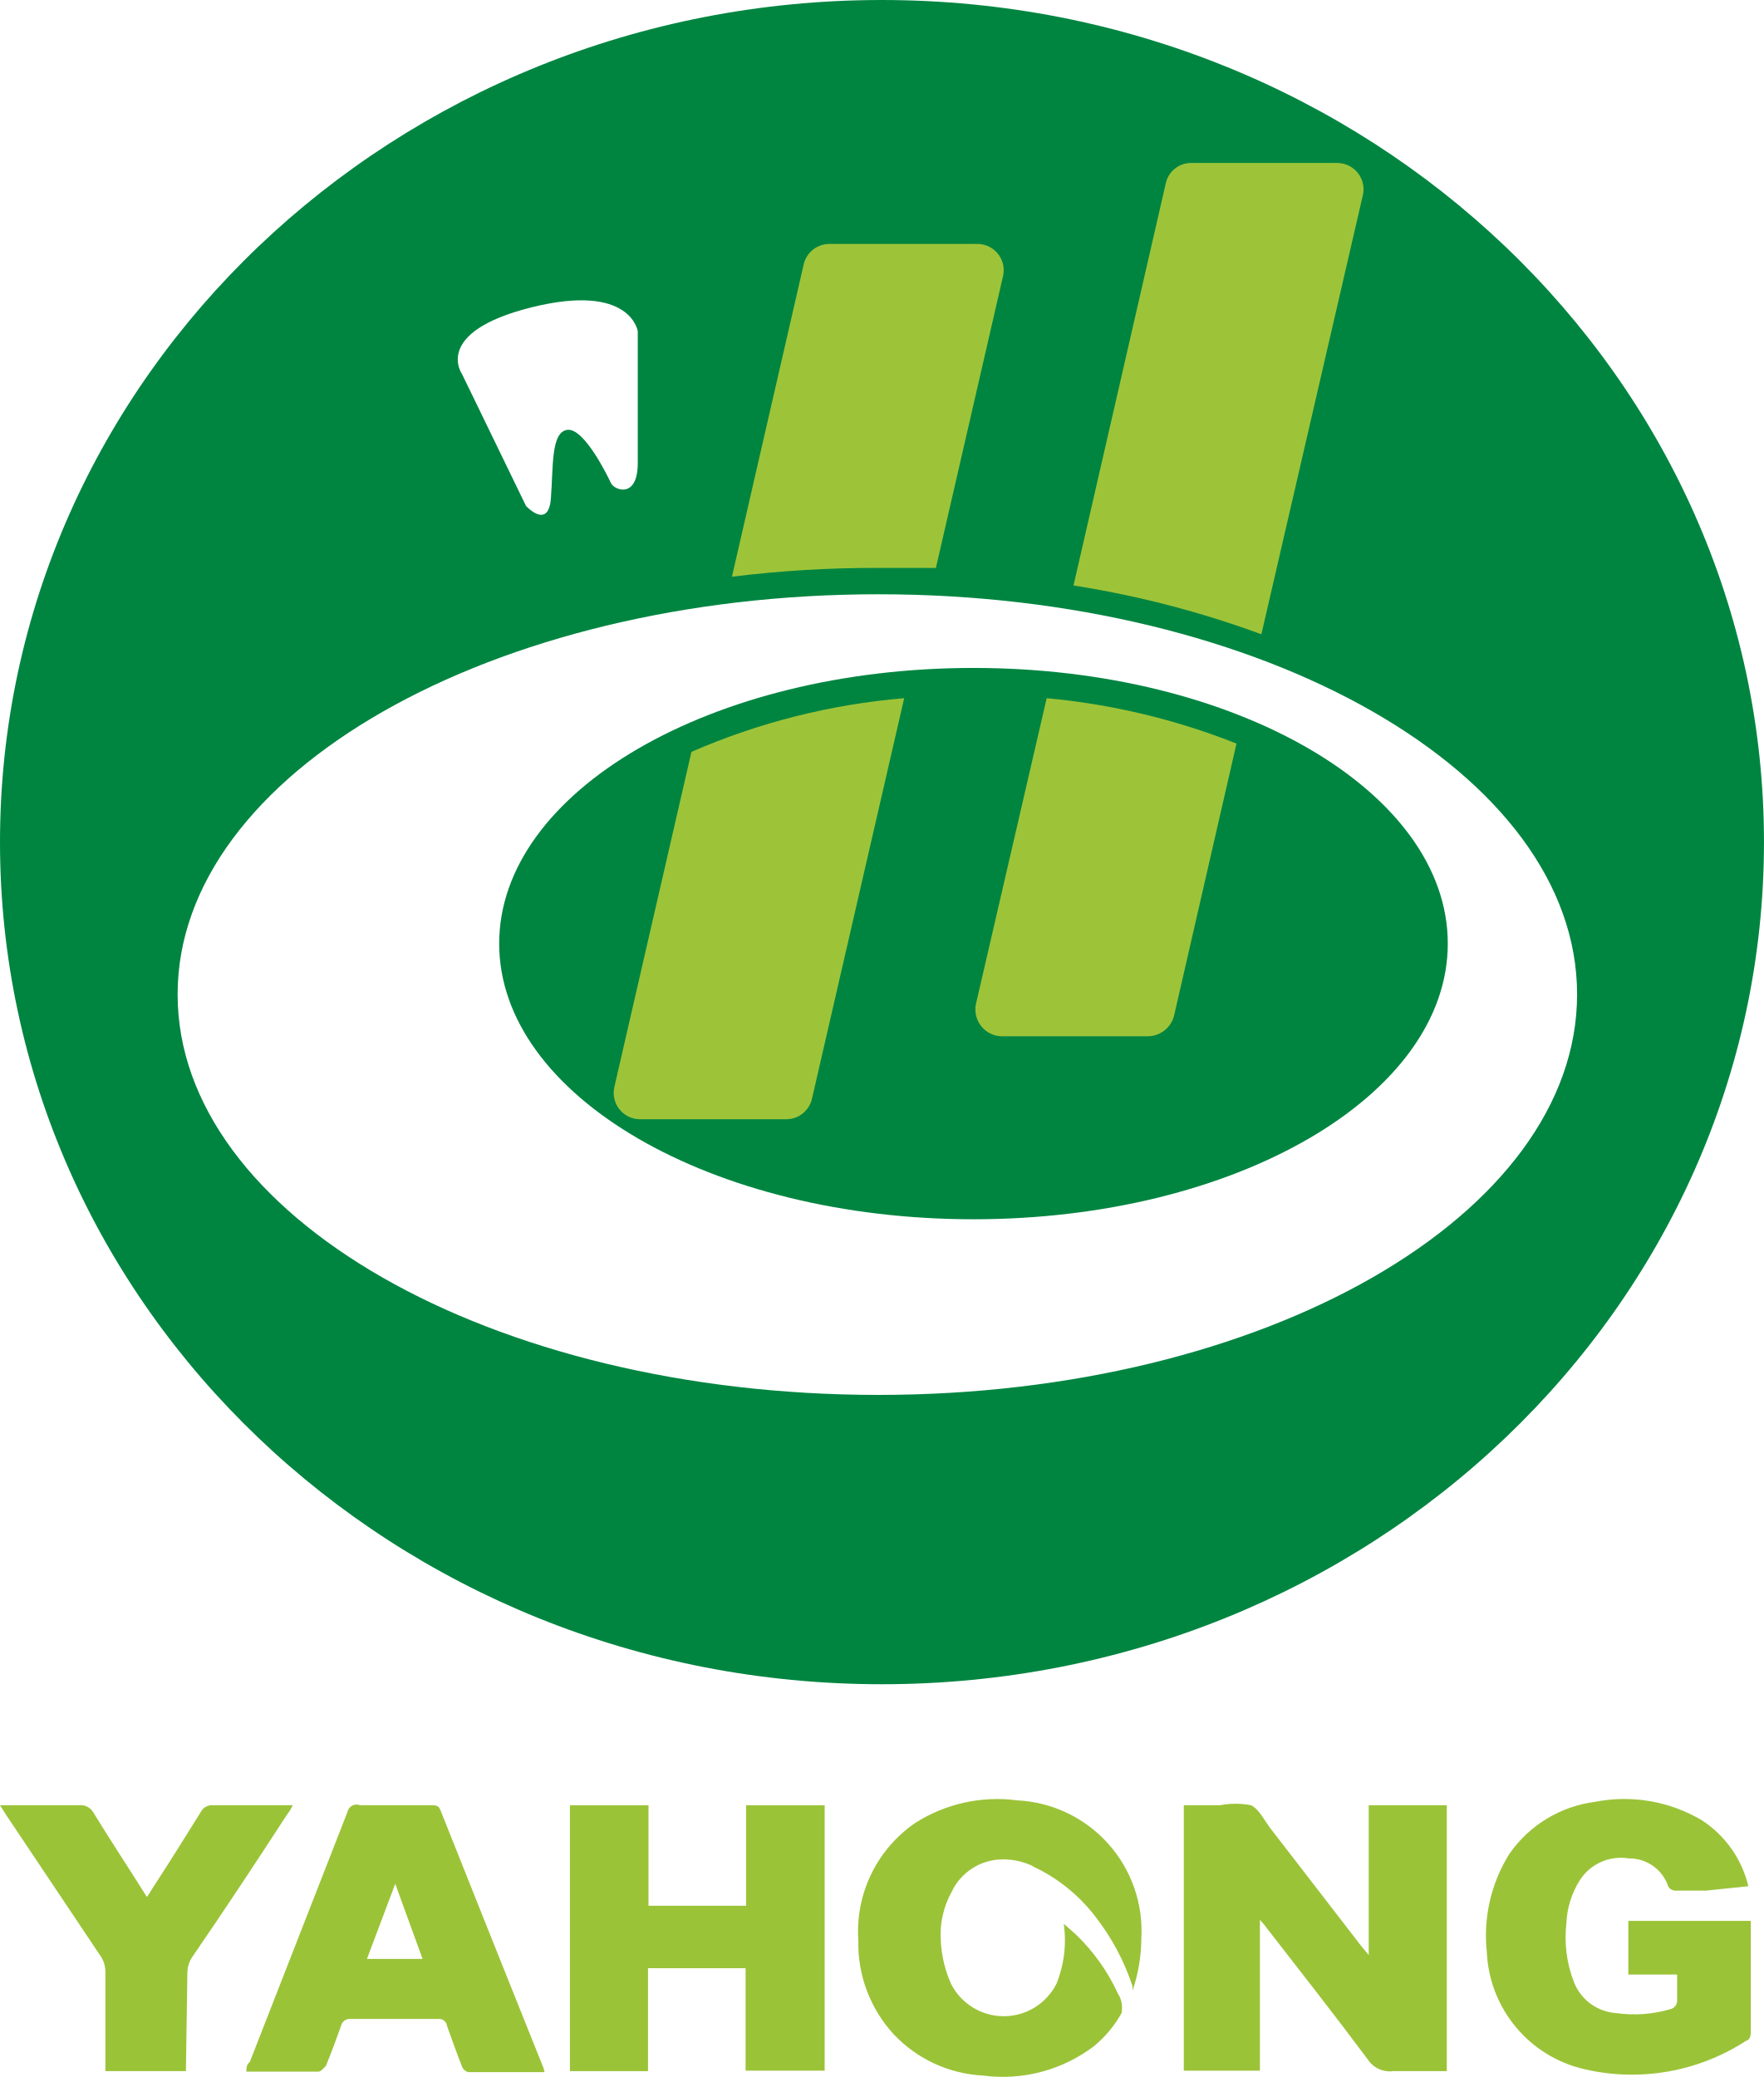
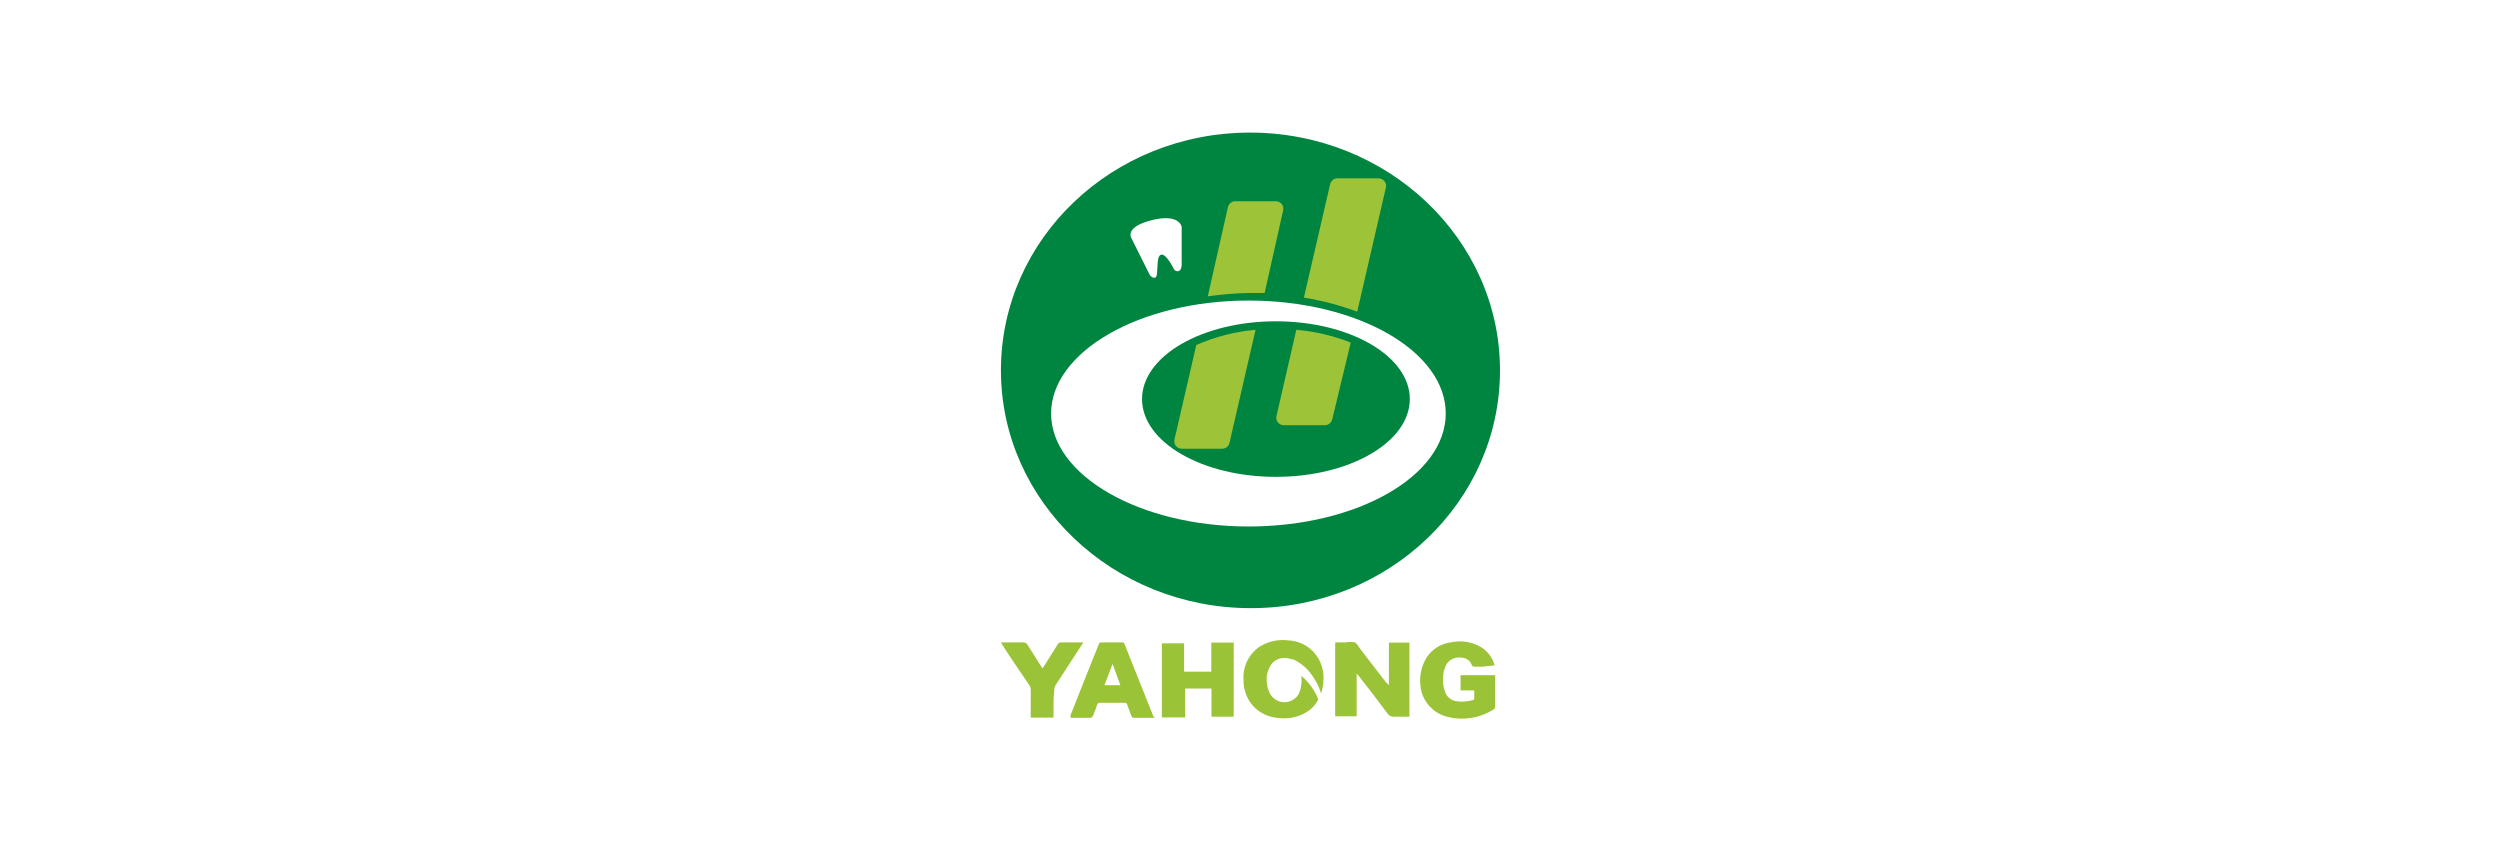
- <svg xmlns="http://www.w3.org/2000/svg" viewBox="0 0 36.15 42.57">
+ <svg xmlns="http://www.w3.org/2000/svg" id="Capa_1" data-name="Capa 1" viewBox="0 0 135 46">
  <defs>
    <style>.cls-1{fill:#9bc338;}.cls-2{fill:#008541;}.cls-3{fill:#9dc438;}</style>
  </defs>
-   <g id="Capa_2" data-name="Capa 2">
-     <g id="Capa_1-2" data-name="Capa 1">
-       <path class="cls-1" d="M29.65,37v5.45c-.37,0-.74,0-1.1,0a.54.54,0,0,1-.52-.24c-.67-.9-1.37-1.79-2.06-2.68a1.55,1.55,0,0,0-.15-.18v3.09H24.26V37H25a1.69,1.69,0,0,1,.64,0c.17.09.27.31.4.48l1.86,2.41.15.18V37Z" />
-       <path class="cls-1" d="M16.9,37v5.44H15.28V40.34h-2v2.11H11.68V37h1.61v2.06h2V37Z" />
-       <path class="cls-1" d="M35.83,38.66l-.87.09c-.21,0-.41,0-.61,0a.18.18,0,0,1-.16-.08.84.84,0,0,0-.81-.58,1,1,0,0,0-1,.44,1.8,1.8,0,0,0-.28.9,2.51,2.51,0,0,0,.15,1.18,1,1,0,0,0,.87.65,2.62,2.62,0,0,0,1.11-.08.18.18,0,0,0,.14-.2c0-.16,0-.33,0-.51h-1v-1.1h2.51s0,.1,0,.16v2.1c0,.07,0,.17-.1.2a4.29,4.29,0,0,1-3.31.58,2.58,2.58,0,0,1-2-2.4A3.16,3.16,0,0,1,30.93,38a2.53,2.53,0,0,1,1.76-1.07,3.11,3.11,0,0,1,2.19.38A2.23,2.23,0,0,1,35.83,38.66Z" />
-       <path class="cls-1" d="M11.16,42.47H9.6a.18.18,0,0,1-.13-.11c-.11-.28-.21-.56-.31-.84A.16.16,0,0,0,9,41.38H7.18a.18.18,0,0,0-.19.14c-.1.28-.2.55-.31.82,0,0-.1.12-.15.12H5.05c0-.08,0-.14.07-.2l2-5.12A.19.19,0,0,1,7.38,37H8.84c.09,0,.15,0,.19.11q1.05,2.64,2.11,5.28ZM7.52,40.15H8.66L8.1,38.61Z" />
-       <path class="cls-1" d="M3.81,42.45H2.16v-.29c0-.59,0-1.17,0-1.76a.57.57,0,0,0-.08-.28L.12,37.19,0,37H1.62a.3.3,0,0,1,.3.16c.35.57.72,1.13,1.09,1.72a1.63,1.63,0,0,0,.11-.17c.34-.52.67-1.05,1-1.58A.25.25,0,0,1,4.36,37H6a.94.94,0,0,1-.11.18c-.65,1-1.31,2-1.95,2.93a.6.6,0,0,0-.1.31Z" />
-       <path class="cls-1" d="M22.91,40.86a4,4,0,0,0-.86-1.21l-.25-.22a2.37,2.37,0,0,1-.15,1.23,1.21,1.21,0,0,1-2.16,0,2.47,2.47,0,0,1-.21-.88,1.81,1.81,0,0,1,.22-1,1.16,1.16,0,0,1,1.06-.67,1.38,1.38,0,0,1,.52.1h0a.31.31,0,0,1,.1.05h0a3.42,3.42,0,0,1,1.25,1,4.73,4.73,0,0,1,.78,1.45l0,.09a3.38,3.38,0,0,0,.18-1.07,2.68,2.68,0,0,0-2.54-2.83,3.13,3.13,0,0,0-2.09.46,2.7,2.7,0,0,0-1.17,2.41,2.75,2.75,0,0,0,.73,1.93,2.7,2.7,0,0,0,1.82.84,3.09,3.09,0,0,0,2.29-.61,2.39,2.39,0,0,0,.56-.68C23,41.13,23,41,22.91,40.86Z" />
-       <ellipse class="cls-2" cx="19.95" cy="19.34" rx="9.72" ry="5.65" />
-       <path class="cls-2" d="M36.15,17.26c0,9.53-8.09,17.26-18.08,17.26S0,26.79,0,17.26,8.09,0,18.07,0,36.15,7.73,36.15,17.26ZM18,28.59c7.91,0,14.32-3.68,14.32-8.21s-6.41-8.2-14.32-8.2S3.64,15.85,3.64,20.38,10.05,28.59,18,28.59ZM9.47,7.67l1.31,2.7s.46.5.51-.16,0-1.36.34-1.4.82.94.89,1.09.55.33.55-.41V6.79s-.14-1-2.18-.49S9.47,7.67,9.47,7.67Z" />
-       <path class="cls-3" d="M18,11.64c.4,0,.79,0,1.18,0l1.38-6A.54.54,0,0,0,20,5H17a.54.54,0,0,0-.53.42L15,11.82A23.89,23.89,0,0,1,18,11.64Z" />
-       <path class="cls-3" d="M14.17,15.41l-1.58,6.87a.54.54,0,0,0,.52.66h3a.54.54,0,0,0,.53-.42l1.89-8.21A13.81,13.81,0,0,0,14.17,15.41Z" />
-       <path class="cls-3" d="M21.45,14.31,20,20.58a.55.55,0,0,0,.53.66h3a.56.56,0,0,0,.53-.42l1.28-5.58A14.06,14.06,0,0,0,21.45,14.31Z" />
-       <path class="cls-3" d="M25.85,13l2.08-9a.54.54,0,0,0-.52-.66h-3a.53.53,0,0,0-.52.42L22,12A20.18,20.18,0,0,1,25.85,13Z" />
-     </g>
-   </g>
+   <path class="cls-1" d="M76.11,34.7v4c-.27,0-.54,0-.81,0a.4.4,0,0,1-.39-.19c-.5-.67-1-1.33-1.53-2l-.12-.14v2.31H72.1V34.69h.58a1.09,1.09,0,0,1,.48,0c.12.06.2.23.29.35l1.39,1.8A.88.88,0,0,1,75,37V34.7Z" />
+   <path class="cls-1" d="M66.62,34.7v4h-1.2V37.18H64v1.56H62.74v-4h1.2v1.53h1.47V34.7Z" />
+   <path class="cls-1" d="M80.71,35.93l-.65.07-.45,0a.14.14,0,0,1-.12-.06.62.62,0,0,0-.6-.43.79.79,0,0,0-.76.33,1.42,1.42,0,0,0-.2.67,1.84,1.84,0,0,0,.11.87.75.75,0,0,0,.65.49,2.06,2.06,0,0,0,.82-.06c.08,0,.11-.06.1-.15v-.38h-.74v-.82h1.87s0,.08,0,.12c0,.52,0,1,0,1.56,0,0,0,.13-.06.15a3.16,3.16,0,0,1-2.47.43A1.92,1.92,0,0,1,76.7,37a2.35,2.35,0,0,1,.36-1.53,1.86,1.86,0,0,1,1.32-.79,2.24,2.24,0,0,1,1.62.28A1.67,1.67,0,0,1,80.71,35.93Z" />
+   <path class="cls-1" d="M62.36,38.76H61.19a.16.16,0,0,1-.09-.09c-.08-.21-.16-.41-.23-.62a.13.13,0,0,0-.14-.1H59.39a.13.13,0,0,0-.14.1c-.07.21-.15.41-.23.61a.21.21,0,0,1-.11.1h-1.1a1.09,1.09,0,0,1,0-.14c.51-1.28,1-2.55,1.52-3.82a.14.14,0,0,1,.16-.11c.36,0,.73,0,1.09,0,.07,0,.11,0,.14.08l1.57,3.93S62.35,38.72,62.36,38.76ZM59.64,37h.86l-.42-1.15Z" />
+   <path class="cls-1" d="M56.89,38.75H55.66V37.22a.52.52,0,0,0-.07-.21c-.48-.72-1-1.45-1.45-2.17l-.09-.15h.28c.31,0,.62,0,.93,0a.23.23,0,0,1,.22.12l.81,1.28a1.25,1.25,0,0,1,.09-.12l.74-1.18a.18.18,0,0,1,.18-.1c.39,0,.78,0,1.2,0l-.09.14L57,37a.51.51,0,0,0-.07.24C56.88,37.73,56.89,38.23,56.89,38.75Z" />
+   <path class="cls-1" d="M71.1,37.56a3.42,3.42,0,0,0-.64-.9l-.19-.16a1.84,1.84,0,0,1-.11.92.89.89,0,0,1-1.6,0,1.73,1.73,0,0,1-.16-.66,1.3,1.3,0,0,1,.16-.73.85.85,0,0,1,.79-.5,1,1,0,0,1,.39.07h0l.08,0,0,0a2.48,2.48,0,0,1,.93.73,3.53,3.53,0,0,1,.58,1.08.64.64,0,0,1,0,.07,2.63,2.63,0,0,0,.14-.8,2.06,2.06,0,0,0-.56-1.5,2,2,0,0,0-1.34-.6,2.35,2.35,0,0,0-1.55.34,2,2,0,0,0-.87,1.79,2.08,2.08,0,0,0,.54,1.44,2.05,2.05,0,0,0,1.36.62,2.3,2.3,0,0,0,1.7-.45,1.85,1.85,0,0,0,.42-.51C71.18,37.76,71.15,37.66,71.1,37.56Z" />
+   <ellipse class="cls-2" cx="68.9" cy="21.55" rx="7.23" ry="4.2" />
+   <path class="cls-2" d="M81,20c0,7.09-6,12.84-13.45,12.84S54.05,27.09,54.05,20s6-12.84,13.45-12.84S81,12.91,81,20ZM67.42,28.43c5.88,0,10.65-2.73,10.65-6.1s-4.77-6.1-10.65-6.1S56.76,19,56.76,22.33,61.53,28.43,67.42,28.43ZM61.1,12.87l1,2s.34.37.38-.12,0-1,.26-1,.61.7.66.8.41.25.41-.3v-2s-.11-.74-1.62-.36S61.1,12.87,61.1,12.87Z" />
+   <path class="cls-3" d="M67.42,15.82l.87,0,1-4.46a.4.4,0,0,0-.39-.49H66.7a.4.4,0,0,0-.39.31L65.22,16A19.56,19.56,0,0,1,67.42,15.82Z" />
+   <path class="cls-3" d="M64.6,18.63l-1.18,5.11a.4.4,0,0,0,.39.49H66a.4.4,0,0,0,.39-.31l1.41-6.11A10.07,10.07,0,0,0,64.6,18.63Z" />
+   <path class="cls-3" d="M70,17.81l-1.07,4.66a.4.4,0,0,0,.39.49h2.23a.41.41,0,0,0,.39-.31l1-4.15A10.38,10.38,0,0,0,70,17.81Z" />
+   <path class="cls-3" d="M73.29,16.83l1.55-6.71a.41.41,0,0,0-.39-.49H72.22a.4.4,0,0,0-.39.31l-1.42,6.13A15.56,15.56,0,0,1,73.29,16.83Z" />
</svg>
